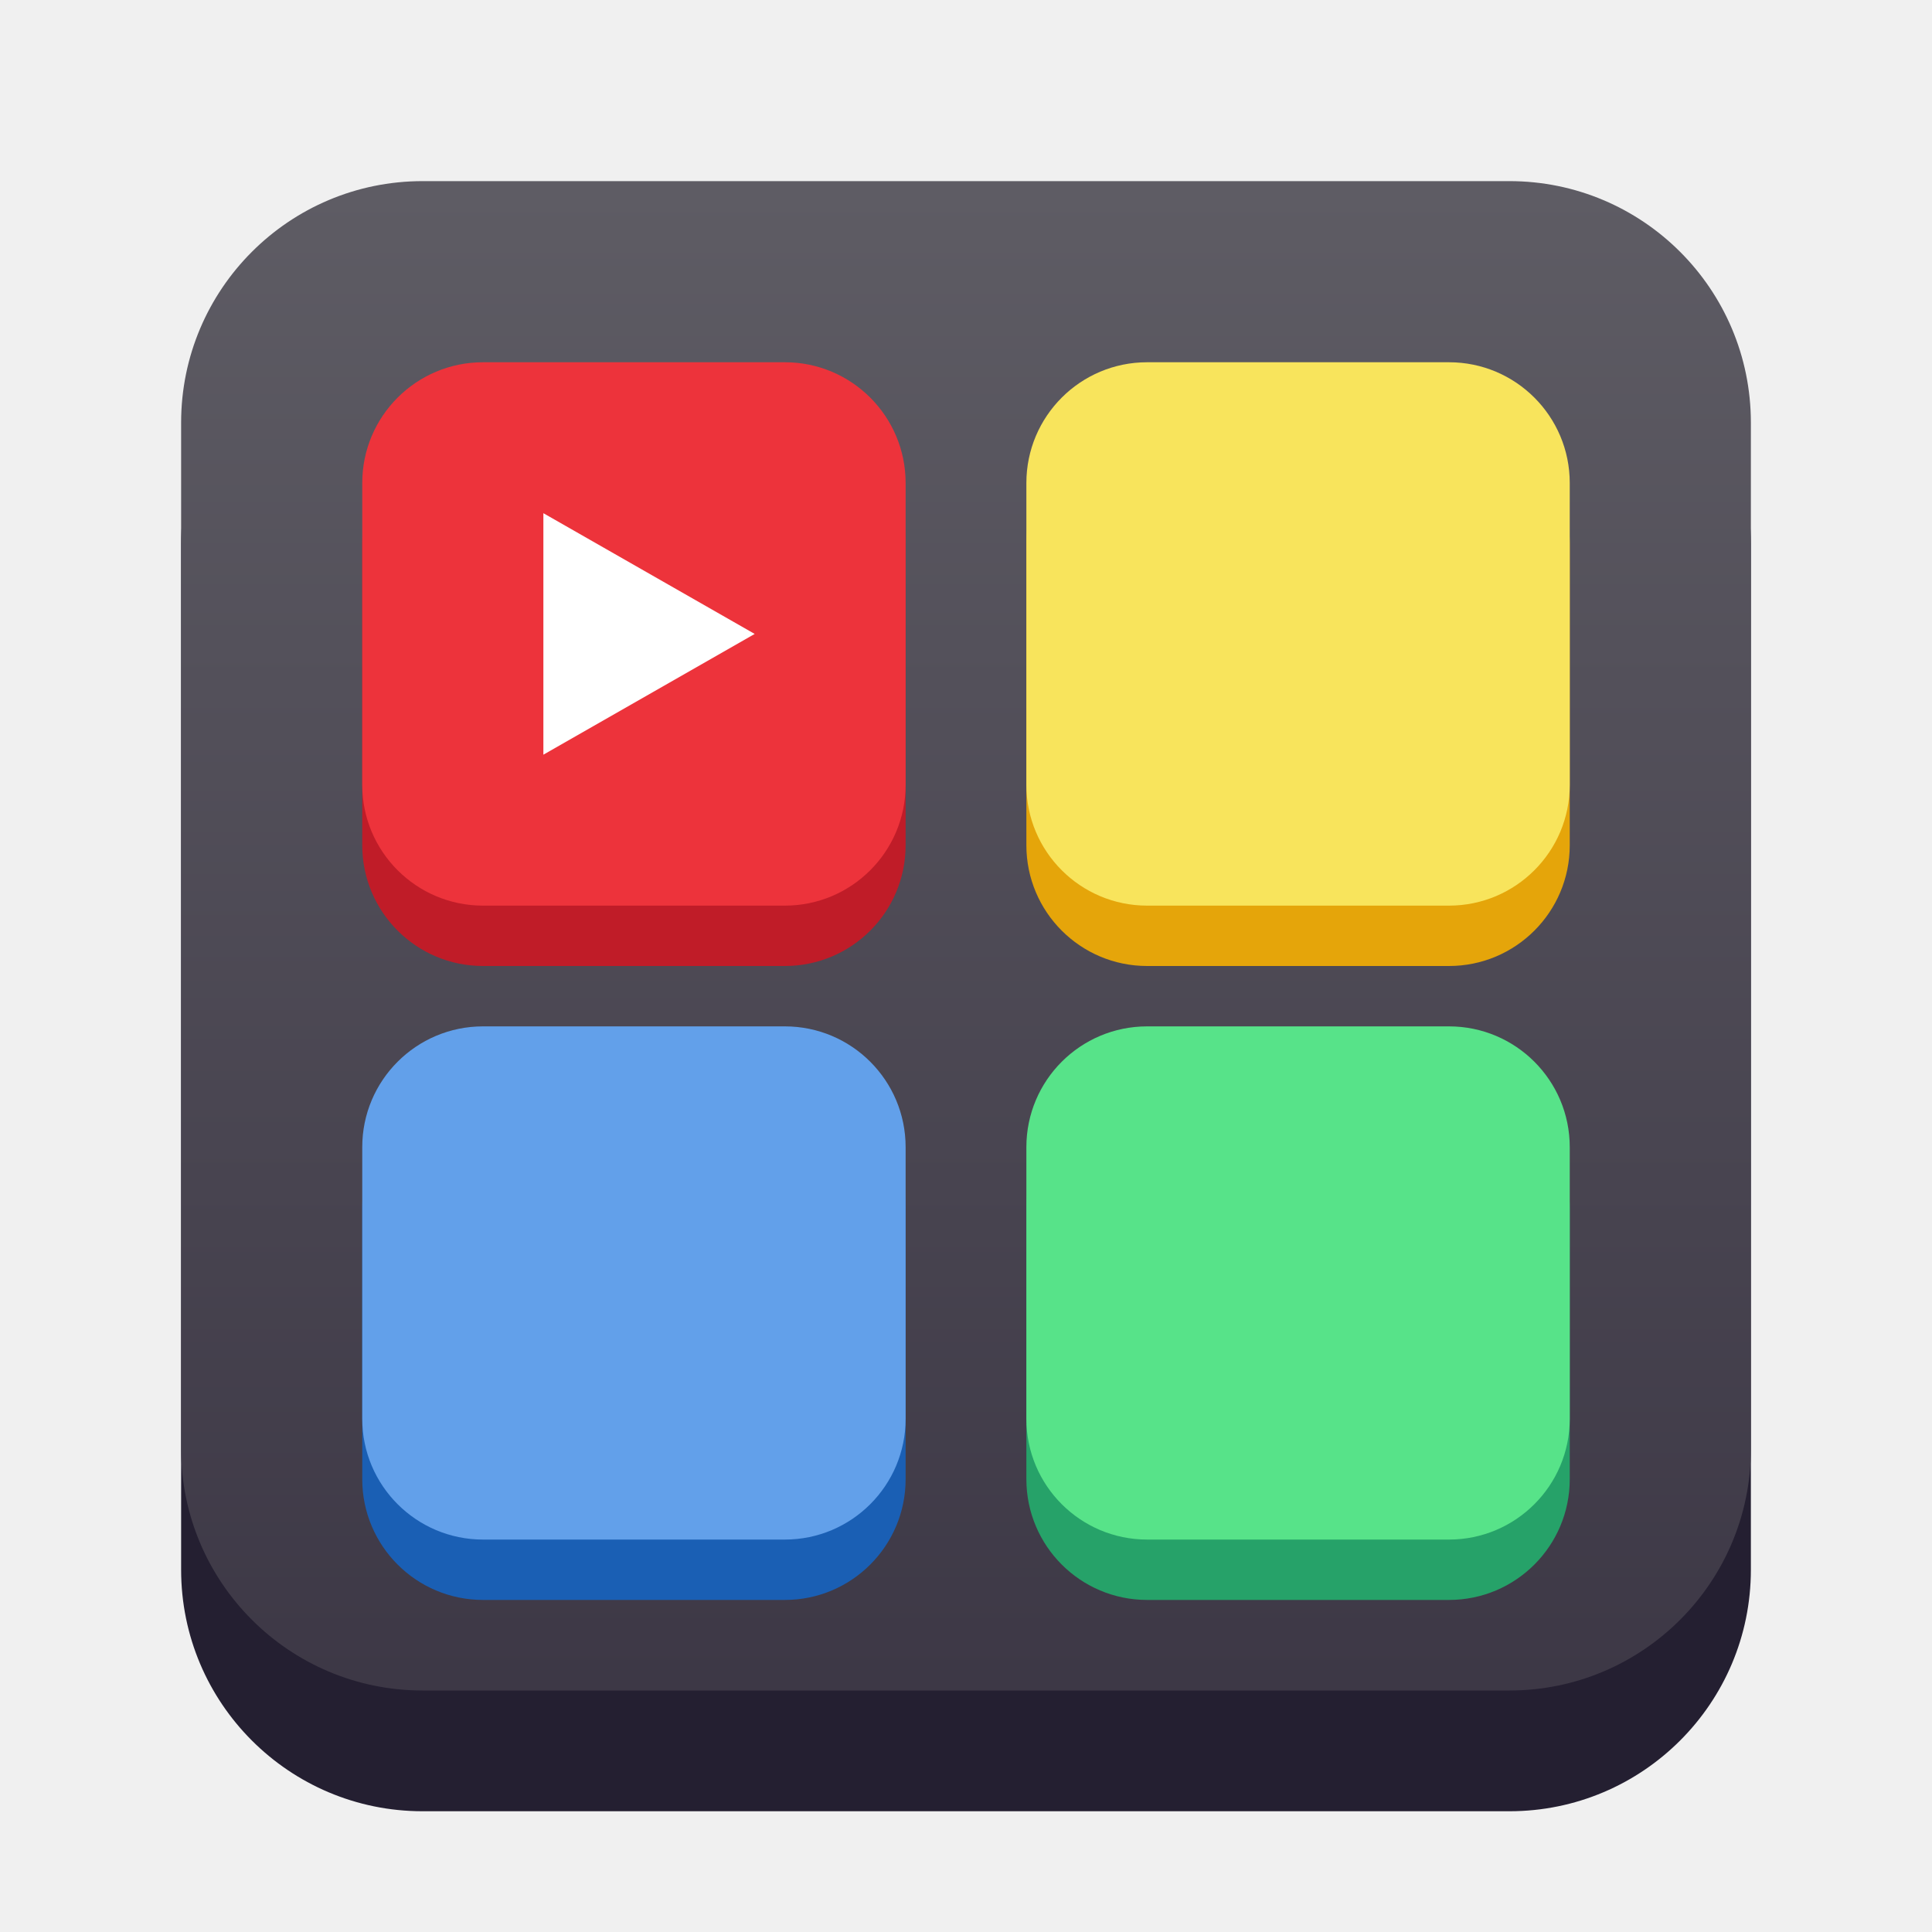
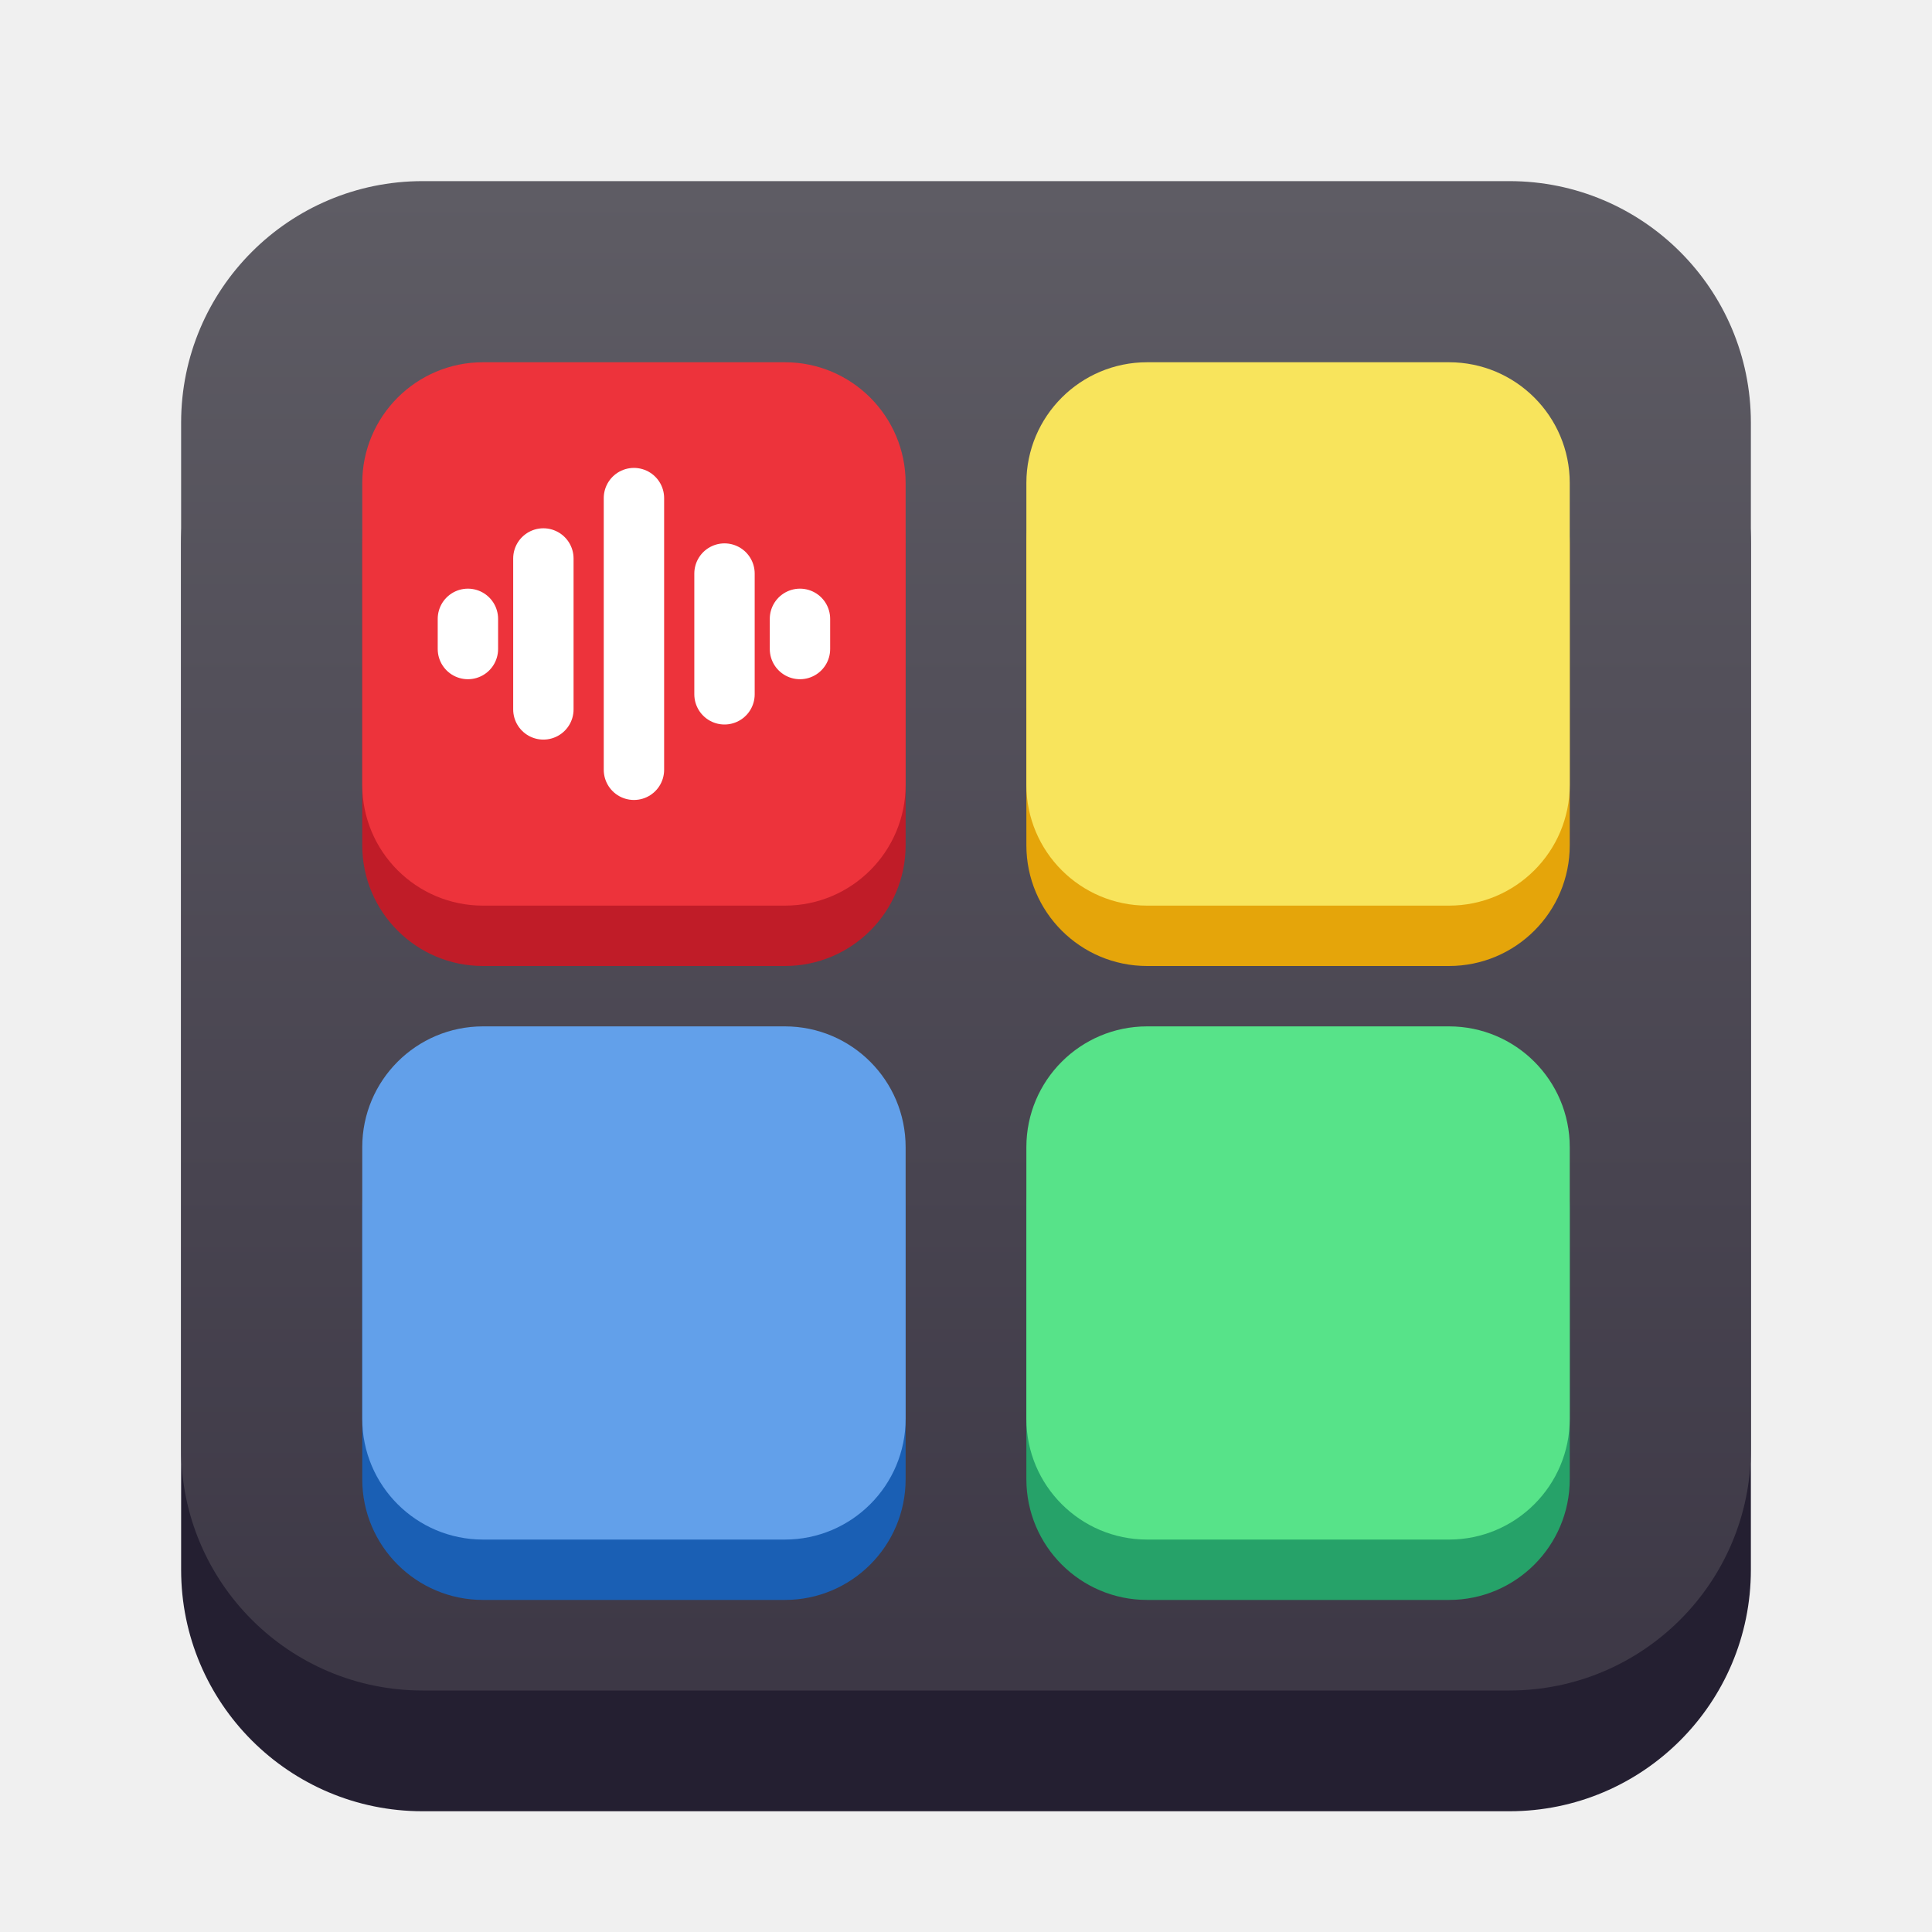
<svg xmlns="http://www.w3.org/2000/svg" width="128" height="128" viewBox="0 0 128 128">
  <defs>
    <linearGradient id="body" x1="0" y1="0" x2="0" y2="1">
      <stop offset="0" stop-color="#5e5c64" />
      <stop offset="1" stop-color="#3d3846" />
    </linearGradient>
  </defs>
  <rect x="12" y="20" width="104" height="100" rx="16" fill="#241f31" />
  <rect x="12" y="12" width="104" height="100" rx="16" fill="url(#body)" />
  <rect x="24" y="28" width="36" height="36" rx="8" fill="#c01c28" />
  <rect x="24" y="24" width="36" height="36" rx="8" fill="#ed333b" />
  <rect x="68" y="28" width="36" height="36" rx="8" fill="#e5a50a" />
  <rect x="68" y="24" width="36" height="36" rx="8" fill="#f8e45c" />
  <rect x="24" y="72" width="36" height="34" rx="8" fill="#1a5fb4" />
  <rect x="24" y="68" width="36" height="34" rx="8" fill="#62a0ea" />
  <rect x="68" y="72" width="36" height="34" rx="8" fill="#26a269" />
  <rect x="68" y="68" width="36" height="34" rx="8" fill="#57e389" />
-   <path d="M36 34v16l14-8z" fill="#ffffff" />
+   <path d="M31 41v2M36 37v10M42 33v18M48 38v8M53 41v2" stroke="#ffffff" stroke-width="4" stroke-linecap="round" />
</svg>
